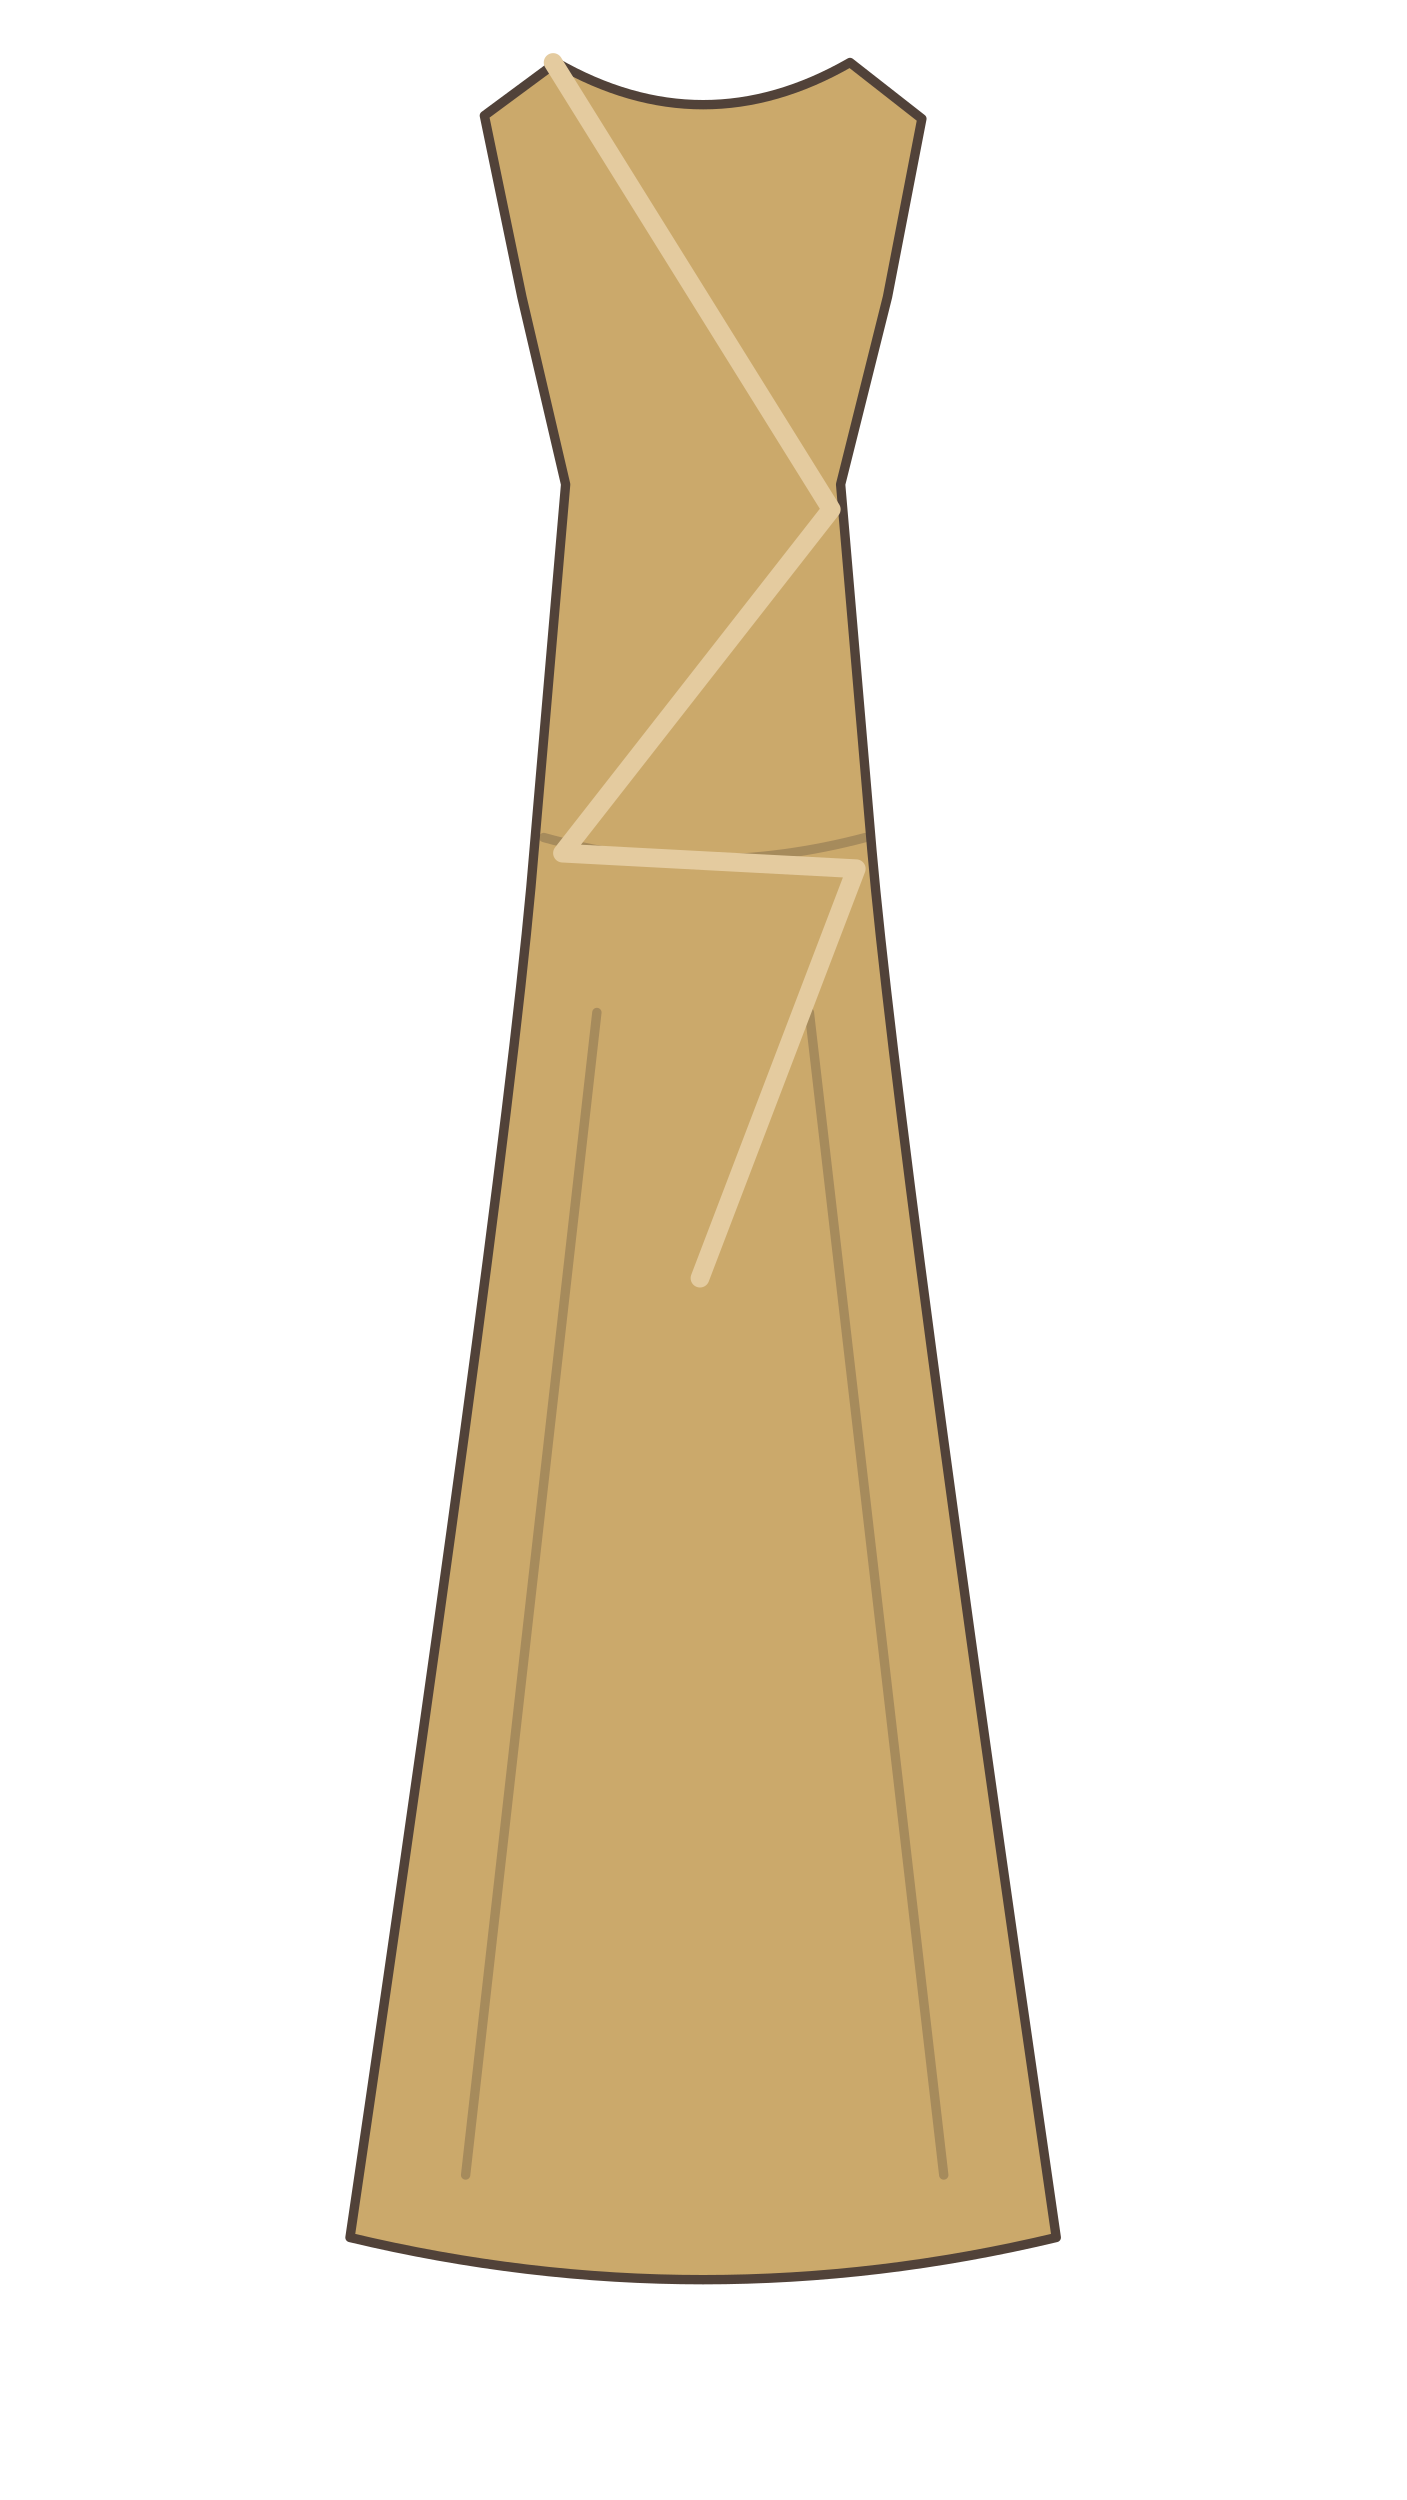
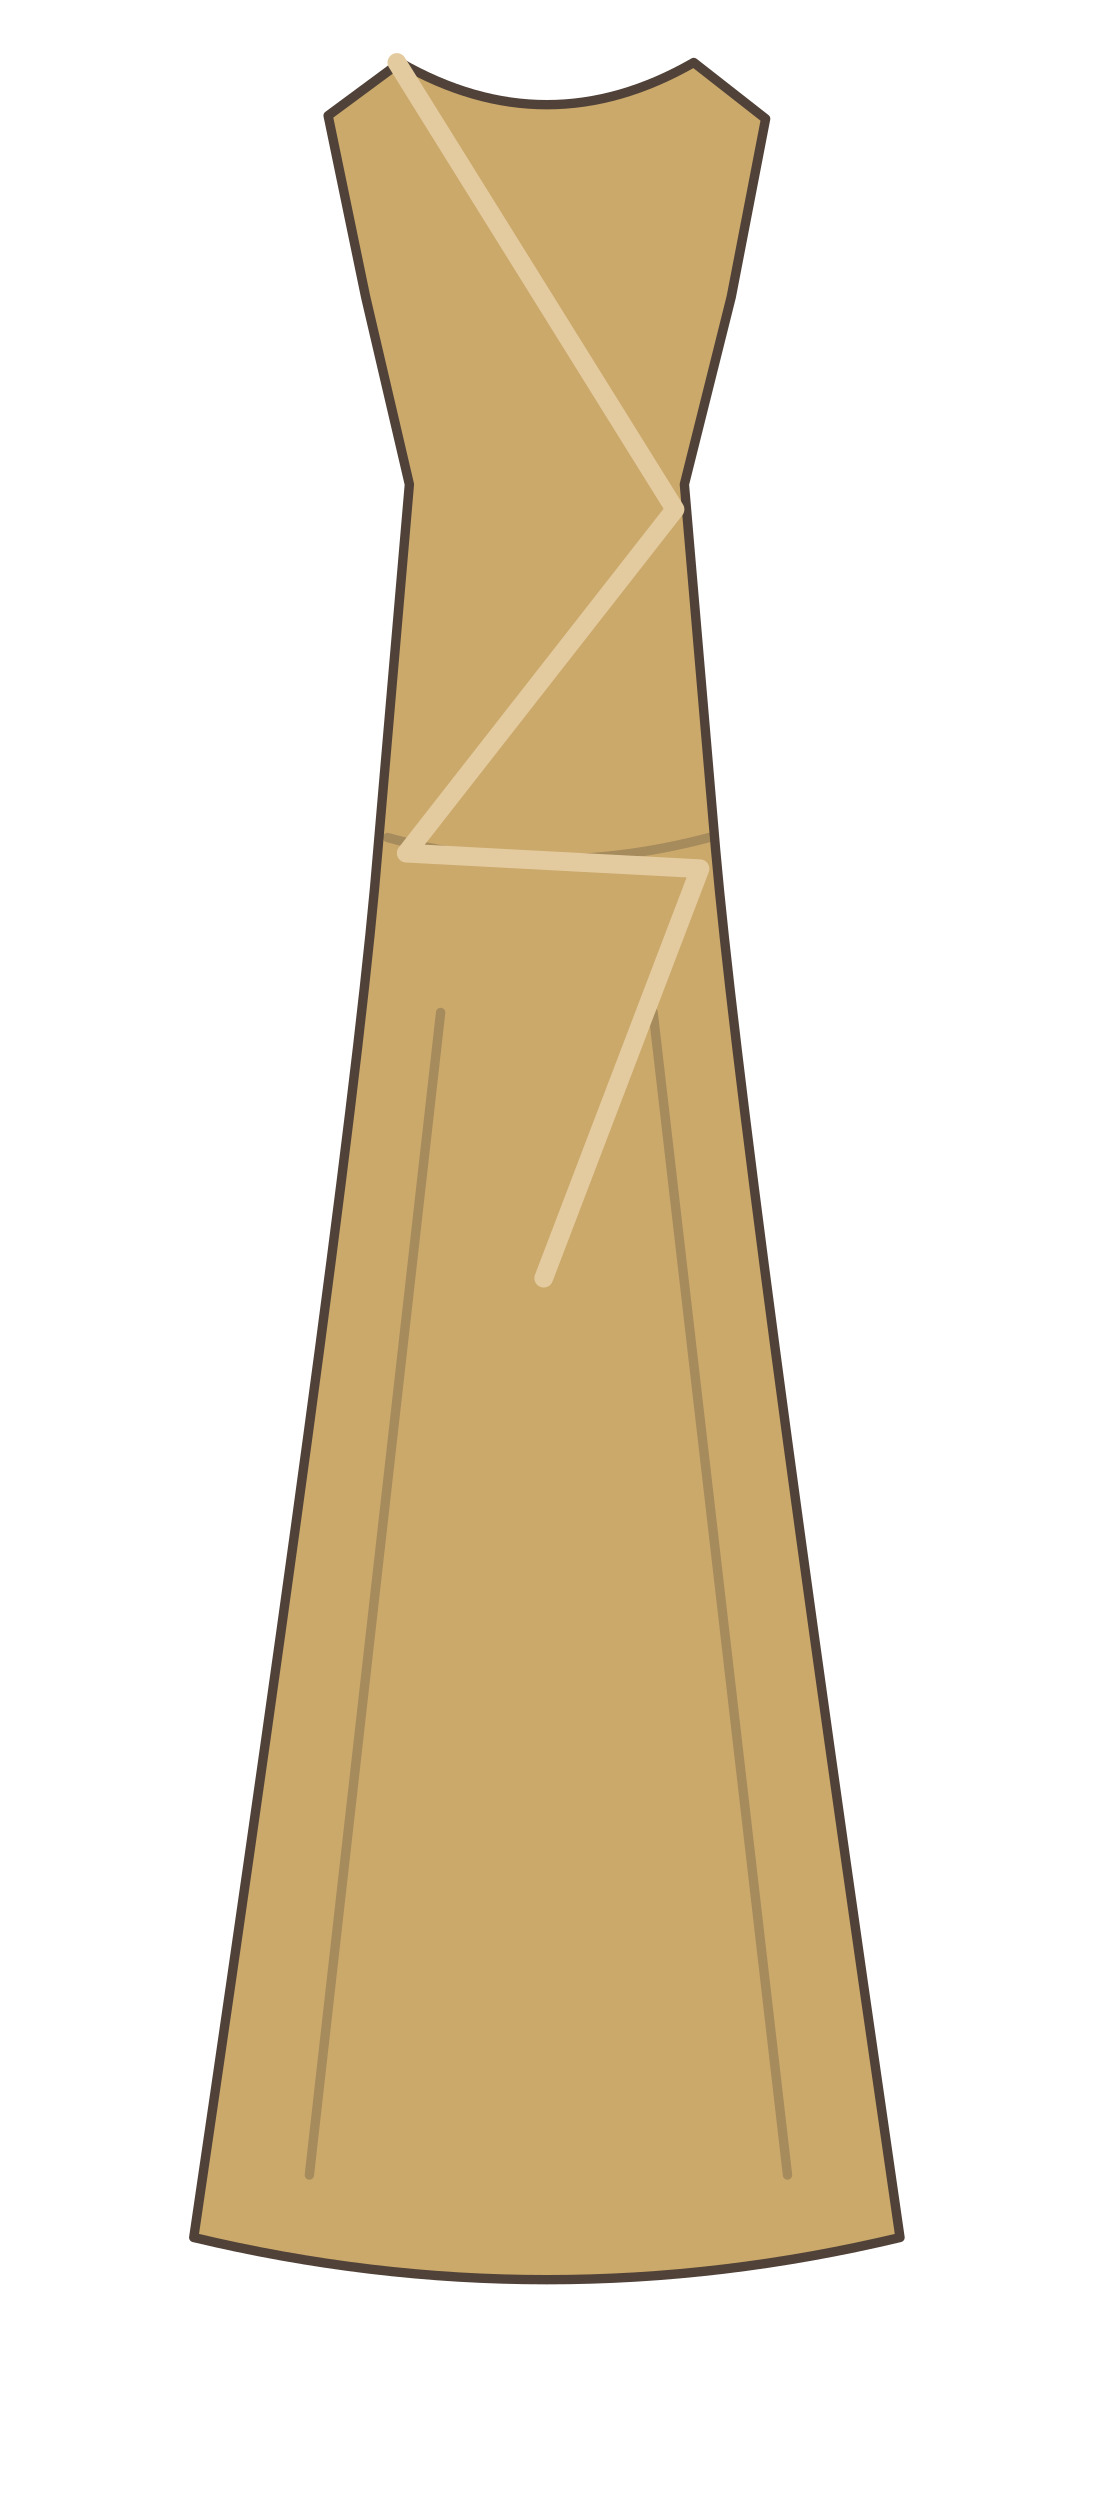
- <svg xmlns="http://www.w3.org/2000/svg" width="720" height="1280" viewBox="185 330 350 800" fill="none">
+ <svg xmlns="http://www.w3.org/2000/svg" width="350" height="800" viewBox="185 330 350 800" fill="none">
  <g stroke="#514239" stroke-width="3" stroke-linecap="round" stroke-linejoin="round">
    <path d="M313 350 L290 367 L302 425 L316 485 L306 601 Q298.4 697 247 1046 Q360 1073 473 1046 Q422.6 699 414 602 L404 485 L419 425 L430 368 L407 350 Q360 377 313 350Z" fill="#cba96b" />
    <path d="M309 598 Q359 612 412 598 M326 654 L284 1026 M394 654 L437 1026" stroke="#514239" opacity="0.3" />
    <path d="M312 350 L401 493 L315 603 L409 608 L359 739" fill="none" stroke="#e4cb9f" stroke-width="6" />
  </g>
</svg>
